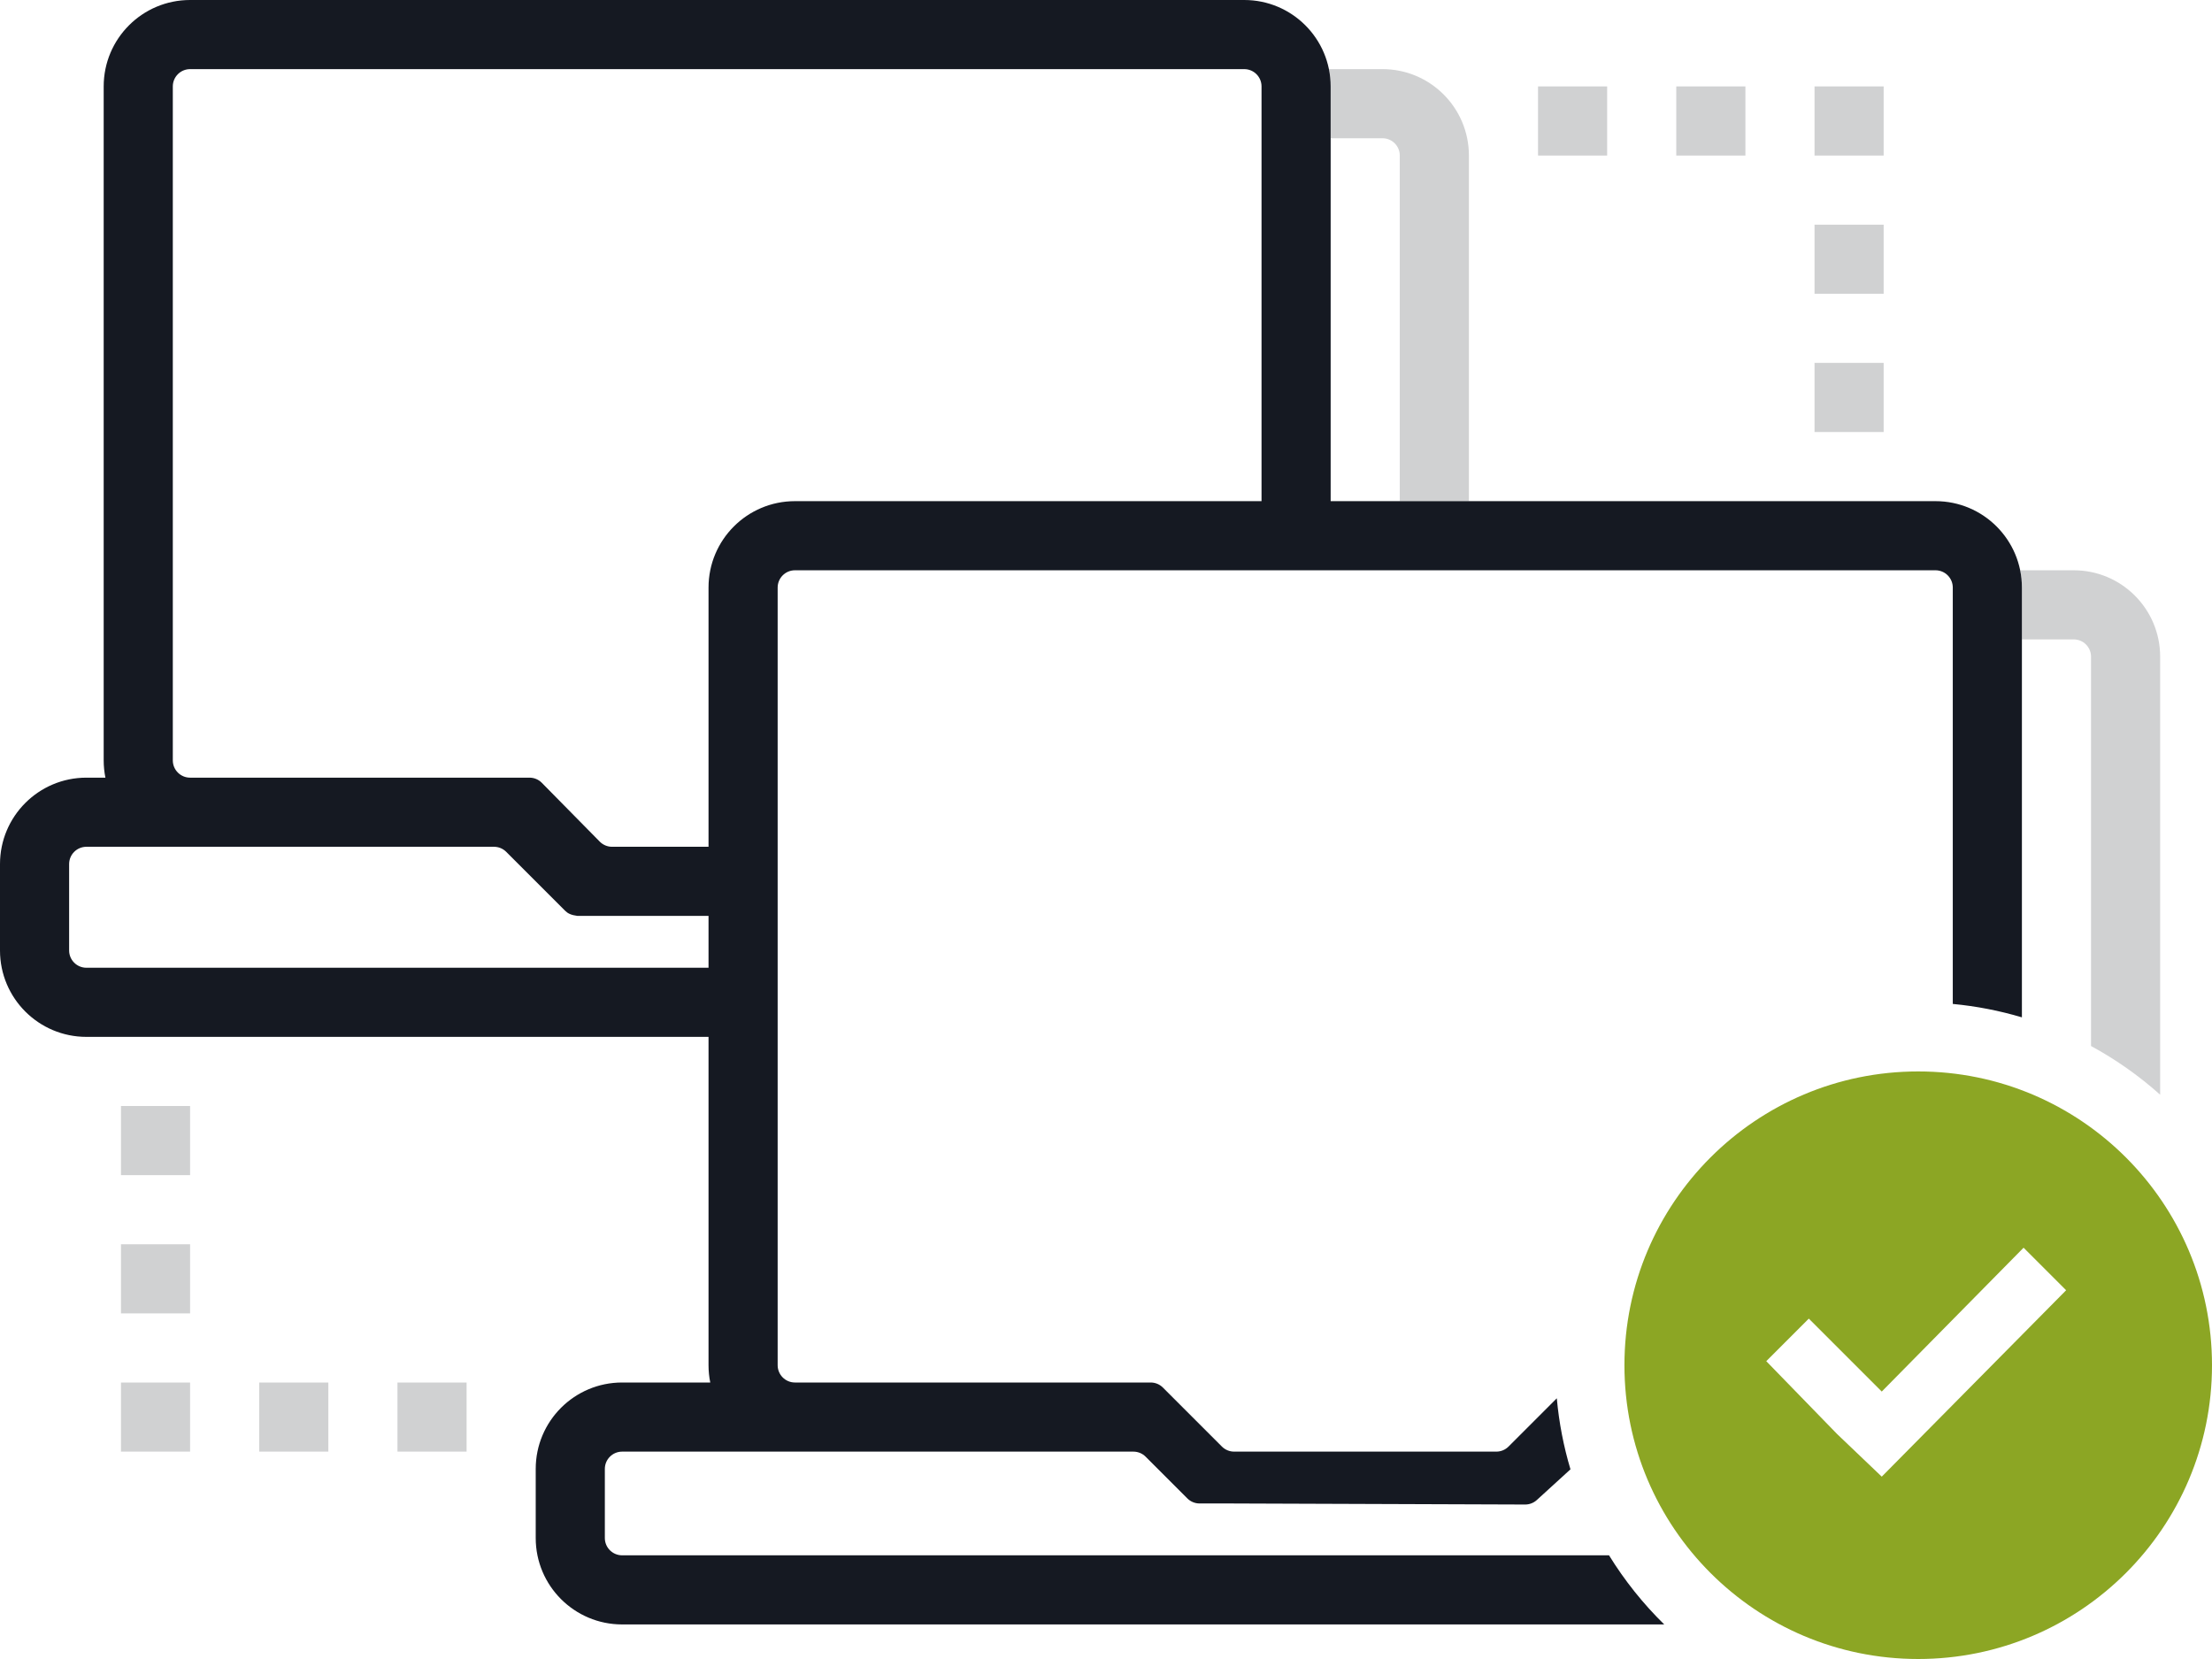
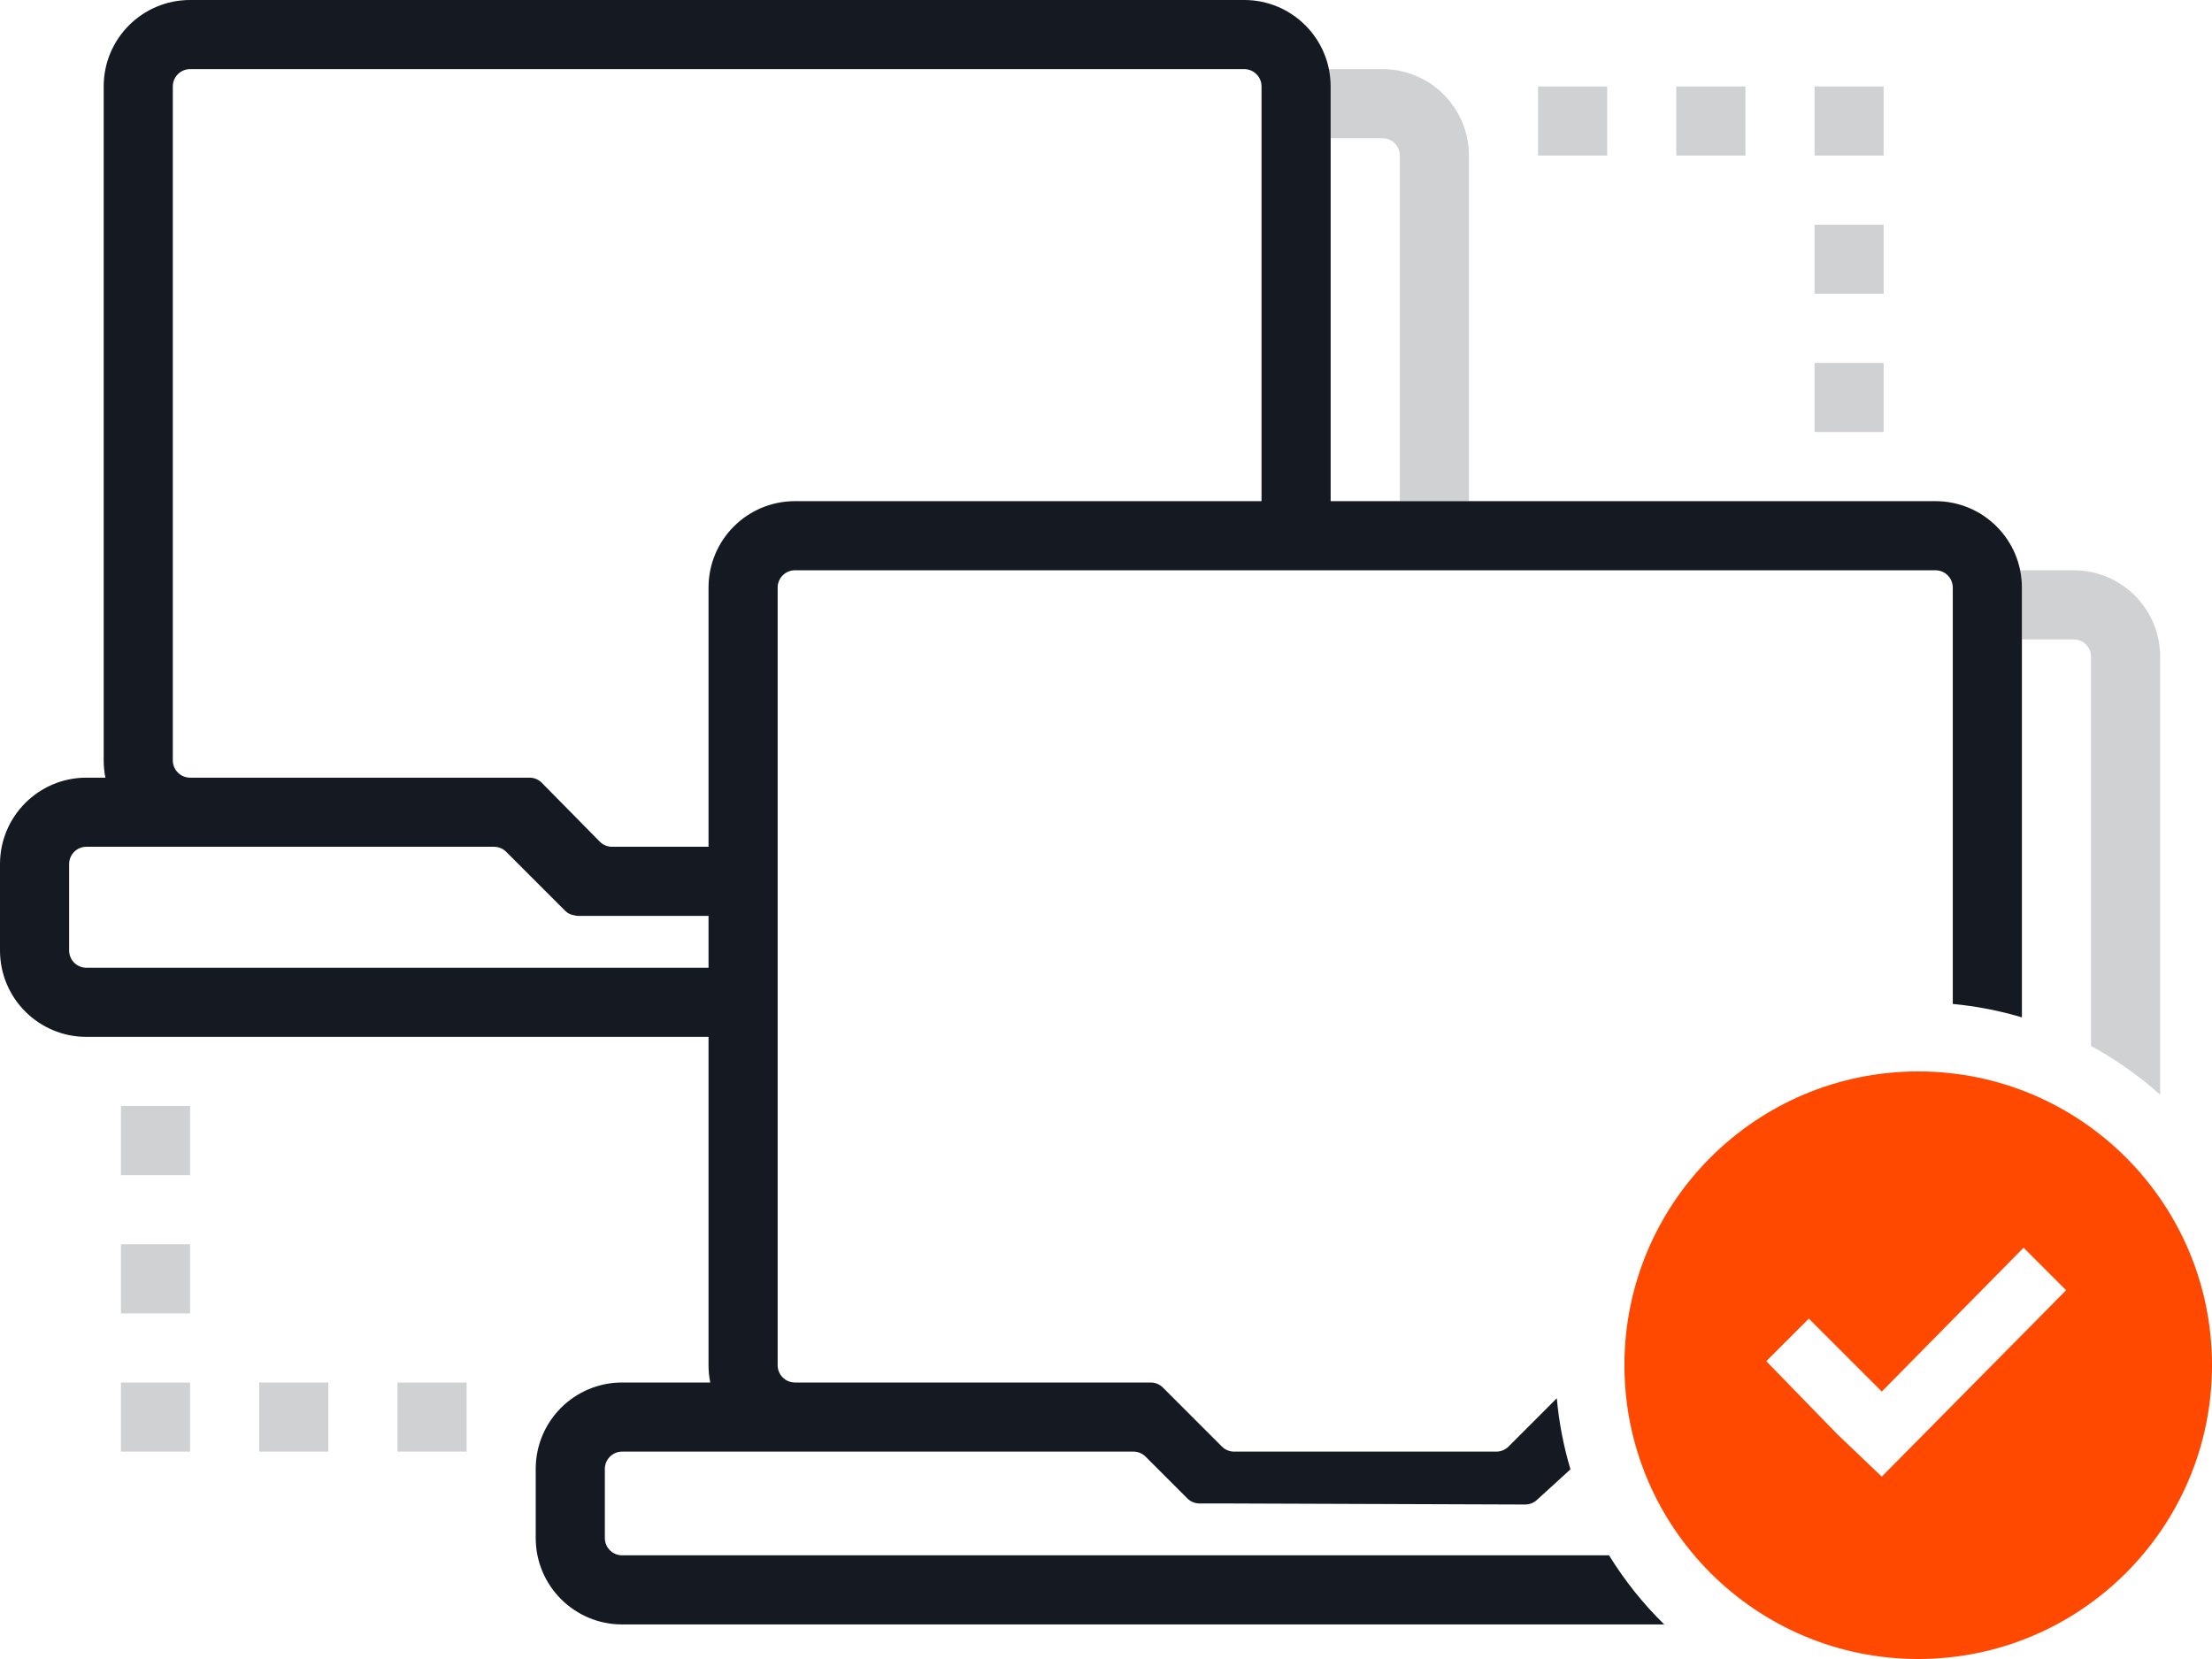
<svg xmlns="http://www.w3.org/2000/svg" width="128px" height="96px" viewBox="0 0 128 96" version="1.1" id="svg2">
  <defs id="defs8" />
  <g stroke="none" stroke-width="1" fill="none" fill-rule="evenodd" id="g10">
    <g id="g12">
      <path d="M121,60.529 L121,38 C121,37.448 120.552,37 120,37 L117,37 L117,34 C117,33.658 116.966,33.323 116.9,33 L120,33 C122.761,33 125,35.239 125,38 L125,63.347 C123.786,62.26 122.444,61.313 121,60.529 L121,60.529 Z M85,29 L81,29 L81,9 C81,8.448 80.552,8 80,8 L77,8 L77,5 C77,4.658 76.966,4.323 76.9,4 L80,4 C82.761,4 85,6.239 85,9 L85,29 L85,29 Z M89,5 L93,5 L93,9 L89,9 L89,5 Z M97,5 L101,5 L101,9 L97,9 L97,5 Z M105,5 L109,5 L109,9 L105,9 L105,5 Z M105,13 L109,13 L109,17 L105,17 L105,13 Z M105,21 L109,21 L109,25 L105,25 L105,21 Z M7,80 L11,80 L11,84 L7,84 L7,80 Z M15,80 L19,80 L19,84 L15,84 L15,80 Z M7,64 L11,64 L11,68 L7,68 L7,64 Z M7,72 L11,72 L11,76 L7,76 L7,72 Z M23,80 L27,80 L27,84 L23,84 L23,80 Z" fill="#D0D1D2" id="path14" />
      <path d="M90.877,85.024 L88.93,86.8 C88.745,86.969 88.503,87.062 88.253,87.061 L71.412,87.001 C71.395,87.001 71.378,87.001 71.362,87 L69.414,87 C69.149,87 68.895,86.895 68.707,86.707 L66.293,84.293 C66.105,84.105 65.851,84 65.586,84 L36,84 C35.448,84 35,84.448 35,85 L35,89 C35,89.552 35.448,90 36,90 L93.108,90 C94.009,91.462 95.083,92.805 96.303,94 L36,94 C33.239,94 31,91.761 31,89 L31,85 C31,82.239 33.239,80 36,80 L41.1,80 C41.034,79.677 41,79.342 41,79 L41,60 L5,60 C2.239,60 3.38176876e-16,57.761 0,55 L0,50 C-2.11453371e-15,47.239 2.239,45 5,45 L6.1,45 C6.034,44.677 6,44.342 6,44 L6,5 C6,2.239 8.239,5.07265313e-16 11,0 L72,8.8817842e-16 C74.761,1.30678946e-14 77,2.239 77,5 L77,29 L112,29 C114.761,29 117,31.239 117,34 L117,58.87 C115.714,58.487 114.376,58.224 113,58.094 L113,34 C113,33.448 112.552,33 112,33 L46,33 C45.448,33 45,33.448 45,34 L45,79 C45,79.552 45.448,80 46,80 L66.586,80 C66.851,80 67.105,80.105 67.293,80.293 L70.707,83.707 C70.895,83.895 71.149,84 71.414,84 L86.586,84 C86.851,84 87.105,83.895 87.293,83.707 L90.086,80.914 C90.214,82.329 90.482,83.704 90.877,85.024 L90.877,85.024 Z M41,53 L33.415,53 C33.045,52.952 32.855,52.855 32.707,52.707 L29.293,49.293 C29.105,49.105 28.851,49 28.586,49 L5,49 C4.448,49 4,49.448 4,50 L4,55 C4,55.552 4.448,56 5,56 L41,56 L41,53 L41,53 Z M73,29 L73,5 C73,4.448 72.552,4 72,4 L11,4 C10.448,4 10,4.448 10,5 L10,44 C10,44.552 10.448,45 11,45 L30.64,45 C30.908,45 31.165,45.107 31.353,45.298 L34.706,48.702 C34.894,48.893 35.151,49 35.419,49 L41,49 L41,34 C41,31.239 43.239,29 46,29 L73,29 L73,29 Z" fill="#151922" id="path16" />
-       <path d="M111,96 C101.611,96 94,88.389 94,79 C94,69.611 101.611,62 111,62 C120.389,62 128,69.611 128,79 C128,88.389 120.389,96 111,96 Z M108.89,80.524 L104.669,76.303 L102.207,78.766 L106.31,82.986 L108.89,85.448 L119.559,74.662 L117.097,72.2 L108.89,80.524 Z" fill="#F64F64" fill-rule="nonzero" id="path18" style="fill:#8ca624;fill-opacity:1" />
+       <path d="M111,96 C101.611,96 94,88.389 94,79 C94,69.611 101.611,62 111,62 C120.389,62 128,69.611 128,79 C128,88.389 120.389,96 111,96 Z M108.89,80.524 L104.669,76.303 L102.207,78.766 L106.31,82.986 L108.89,85.448 L119.559,74.662 L117.097,72.2 L108.89,80.524 Z" fill="#F64F64" fill-rule="nonzero" id="path18" style="fill:#ff4800;fill-opacity:1" />
    </g>
  </g>
</svg>
